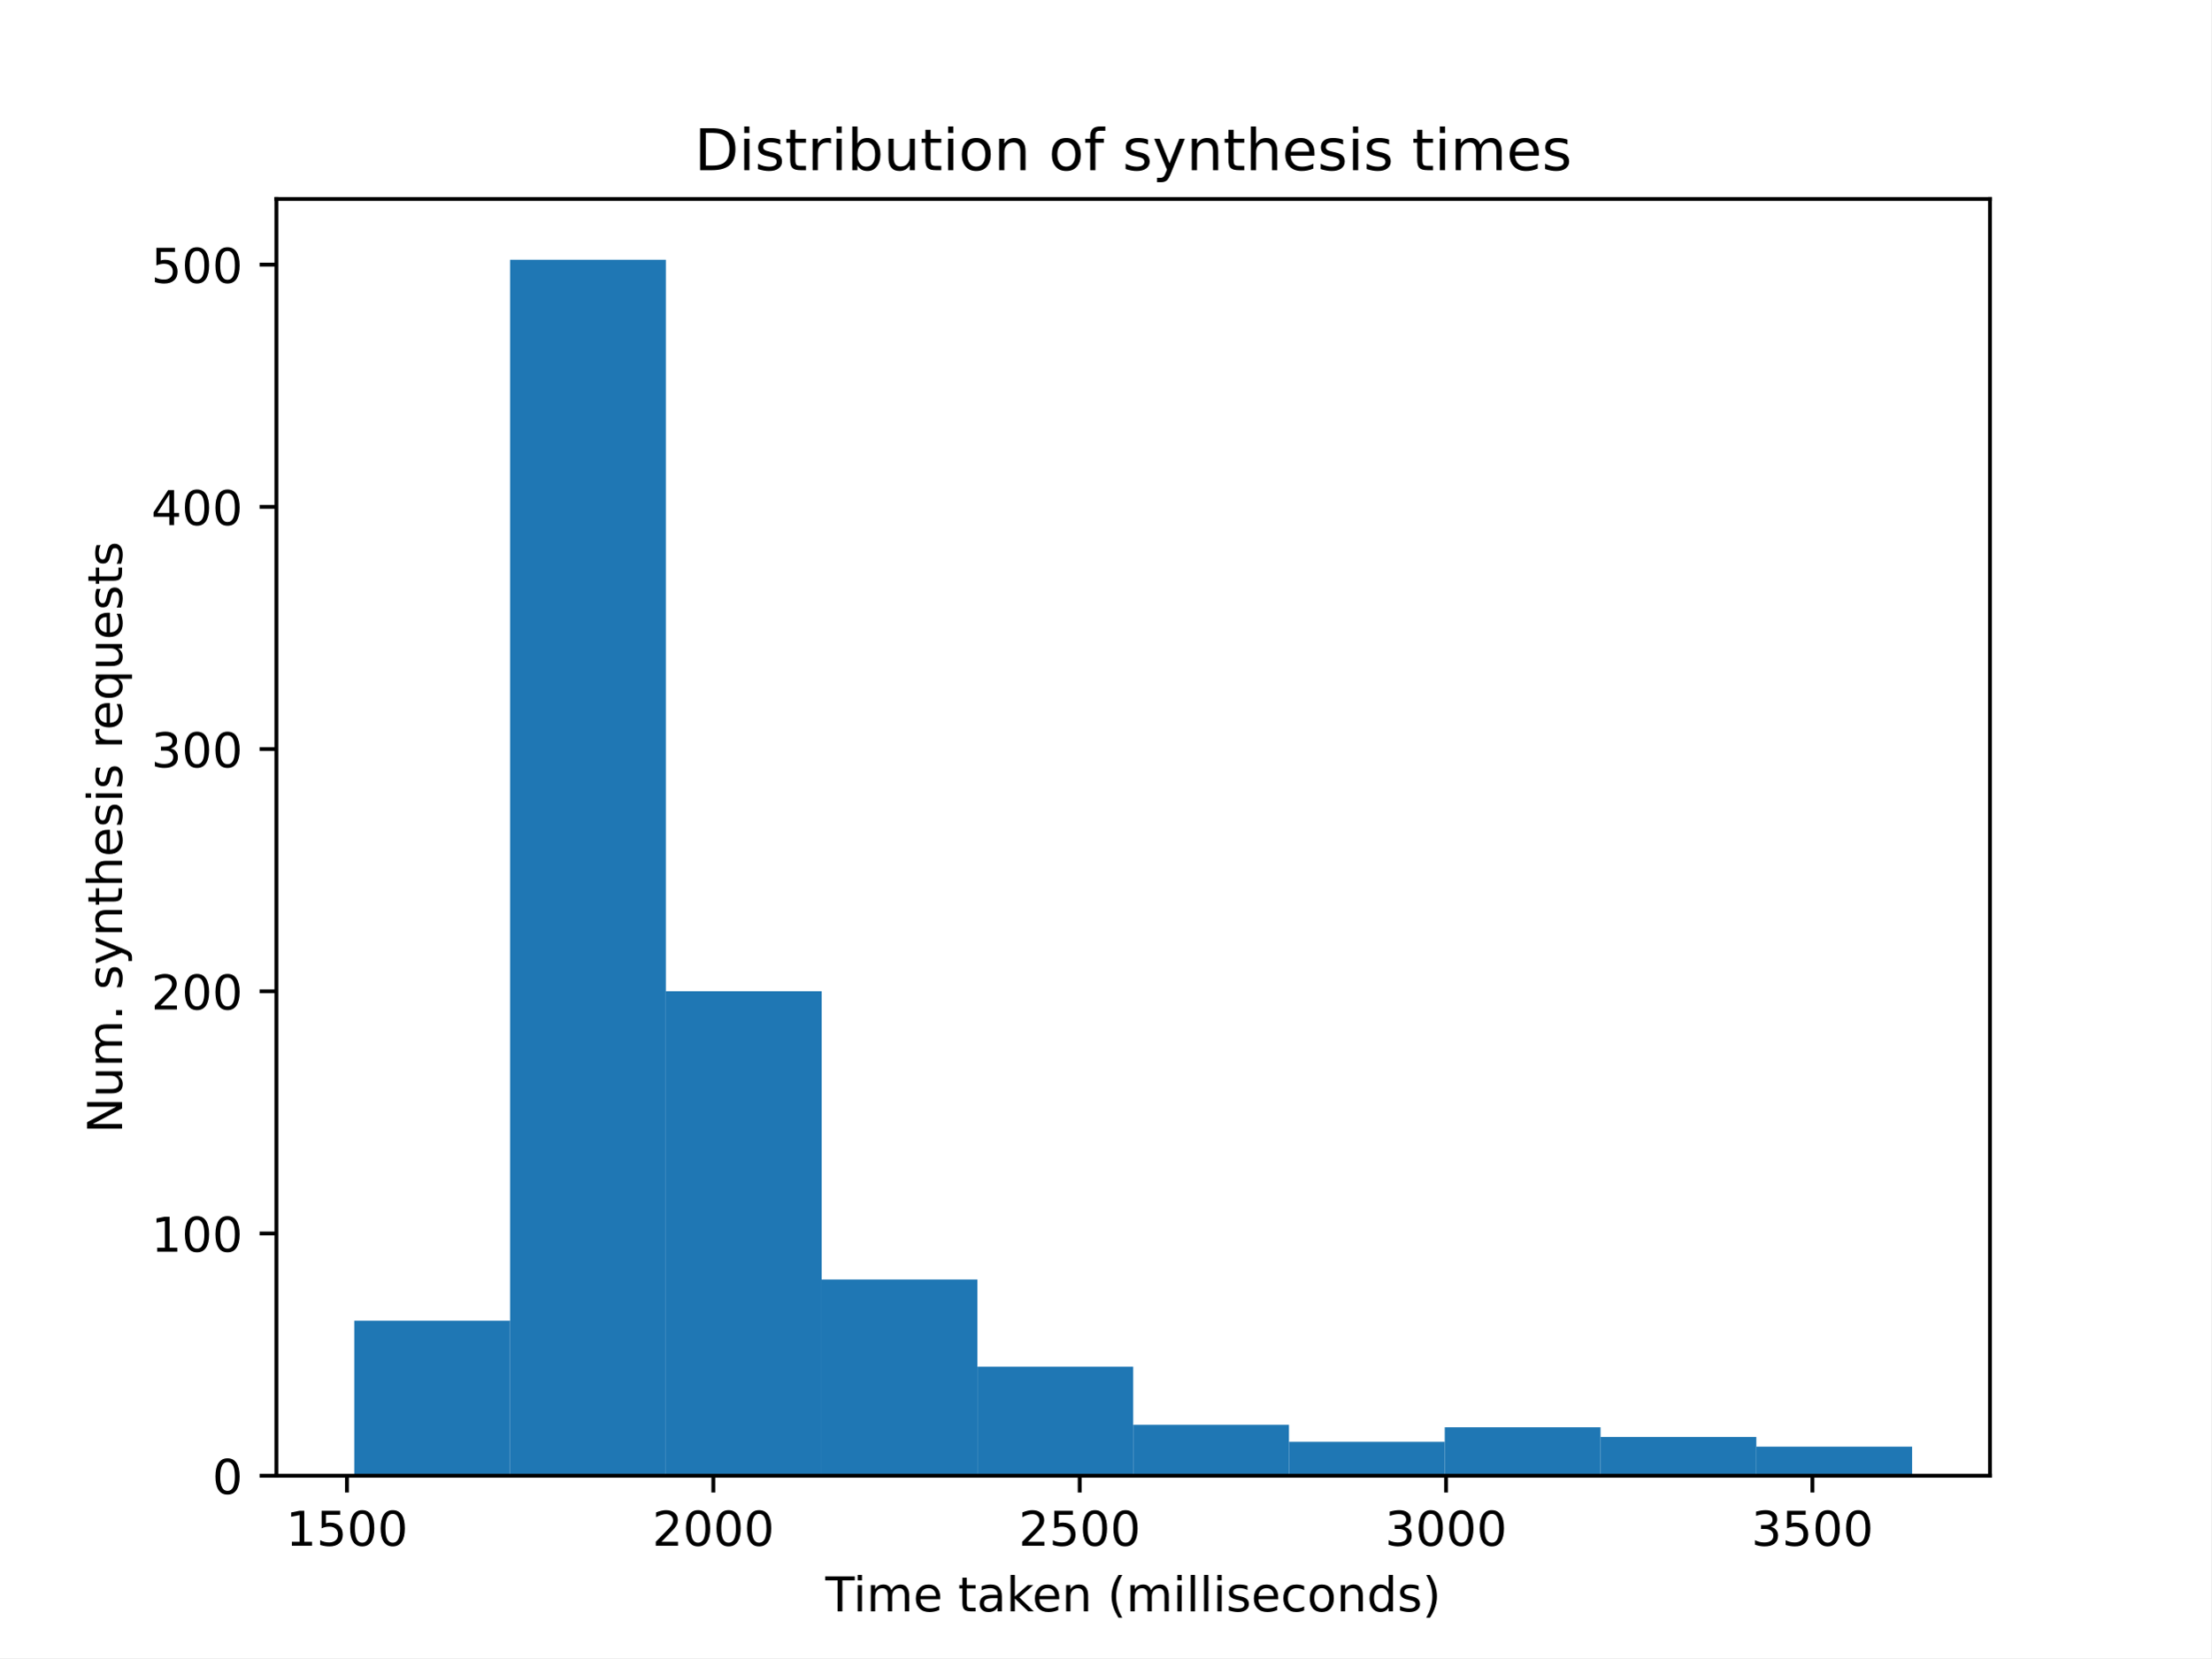
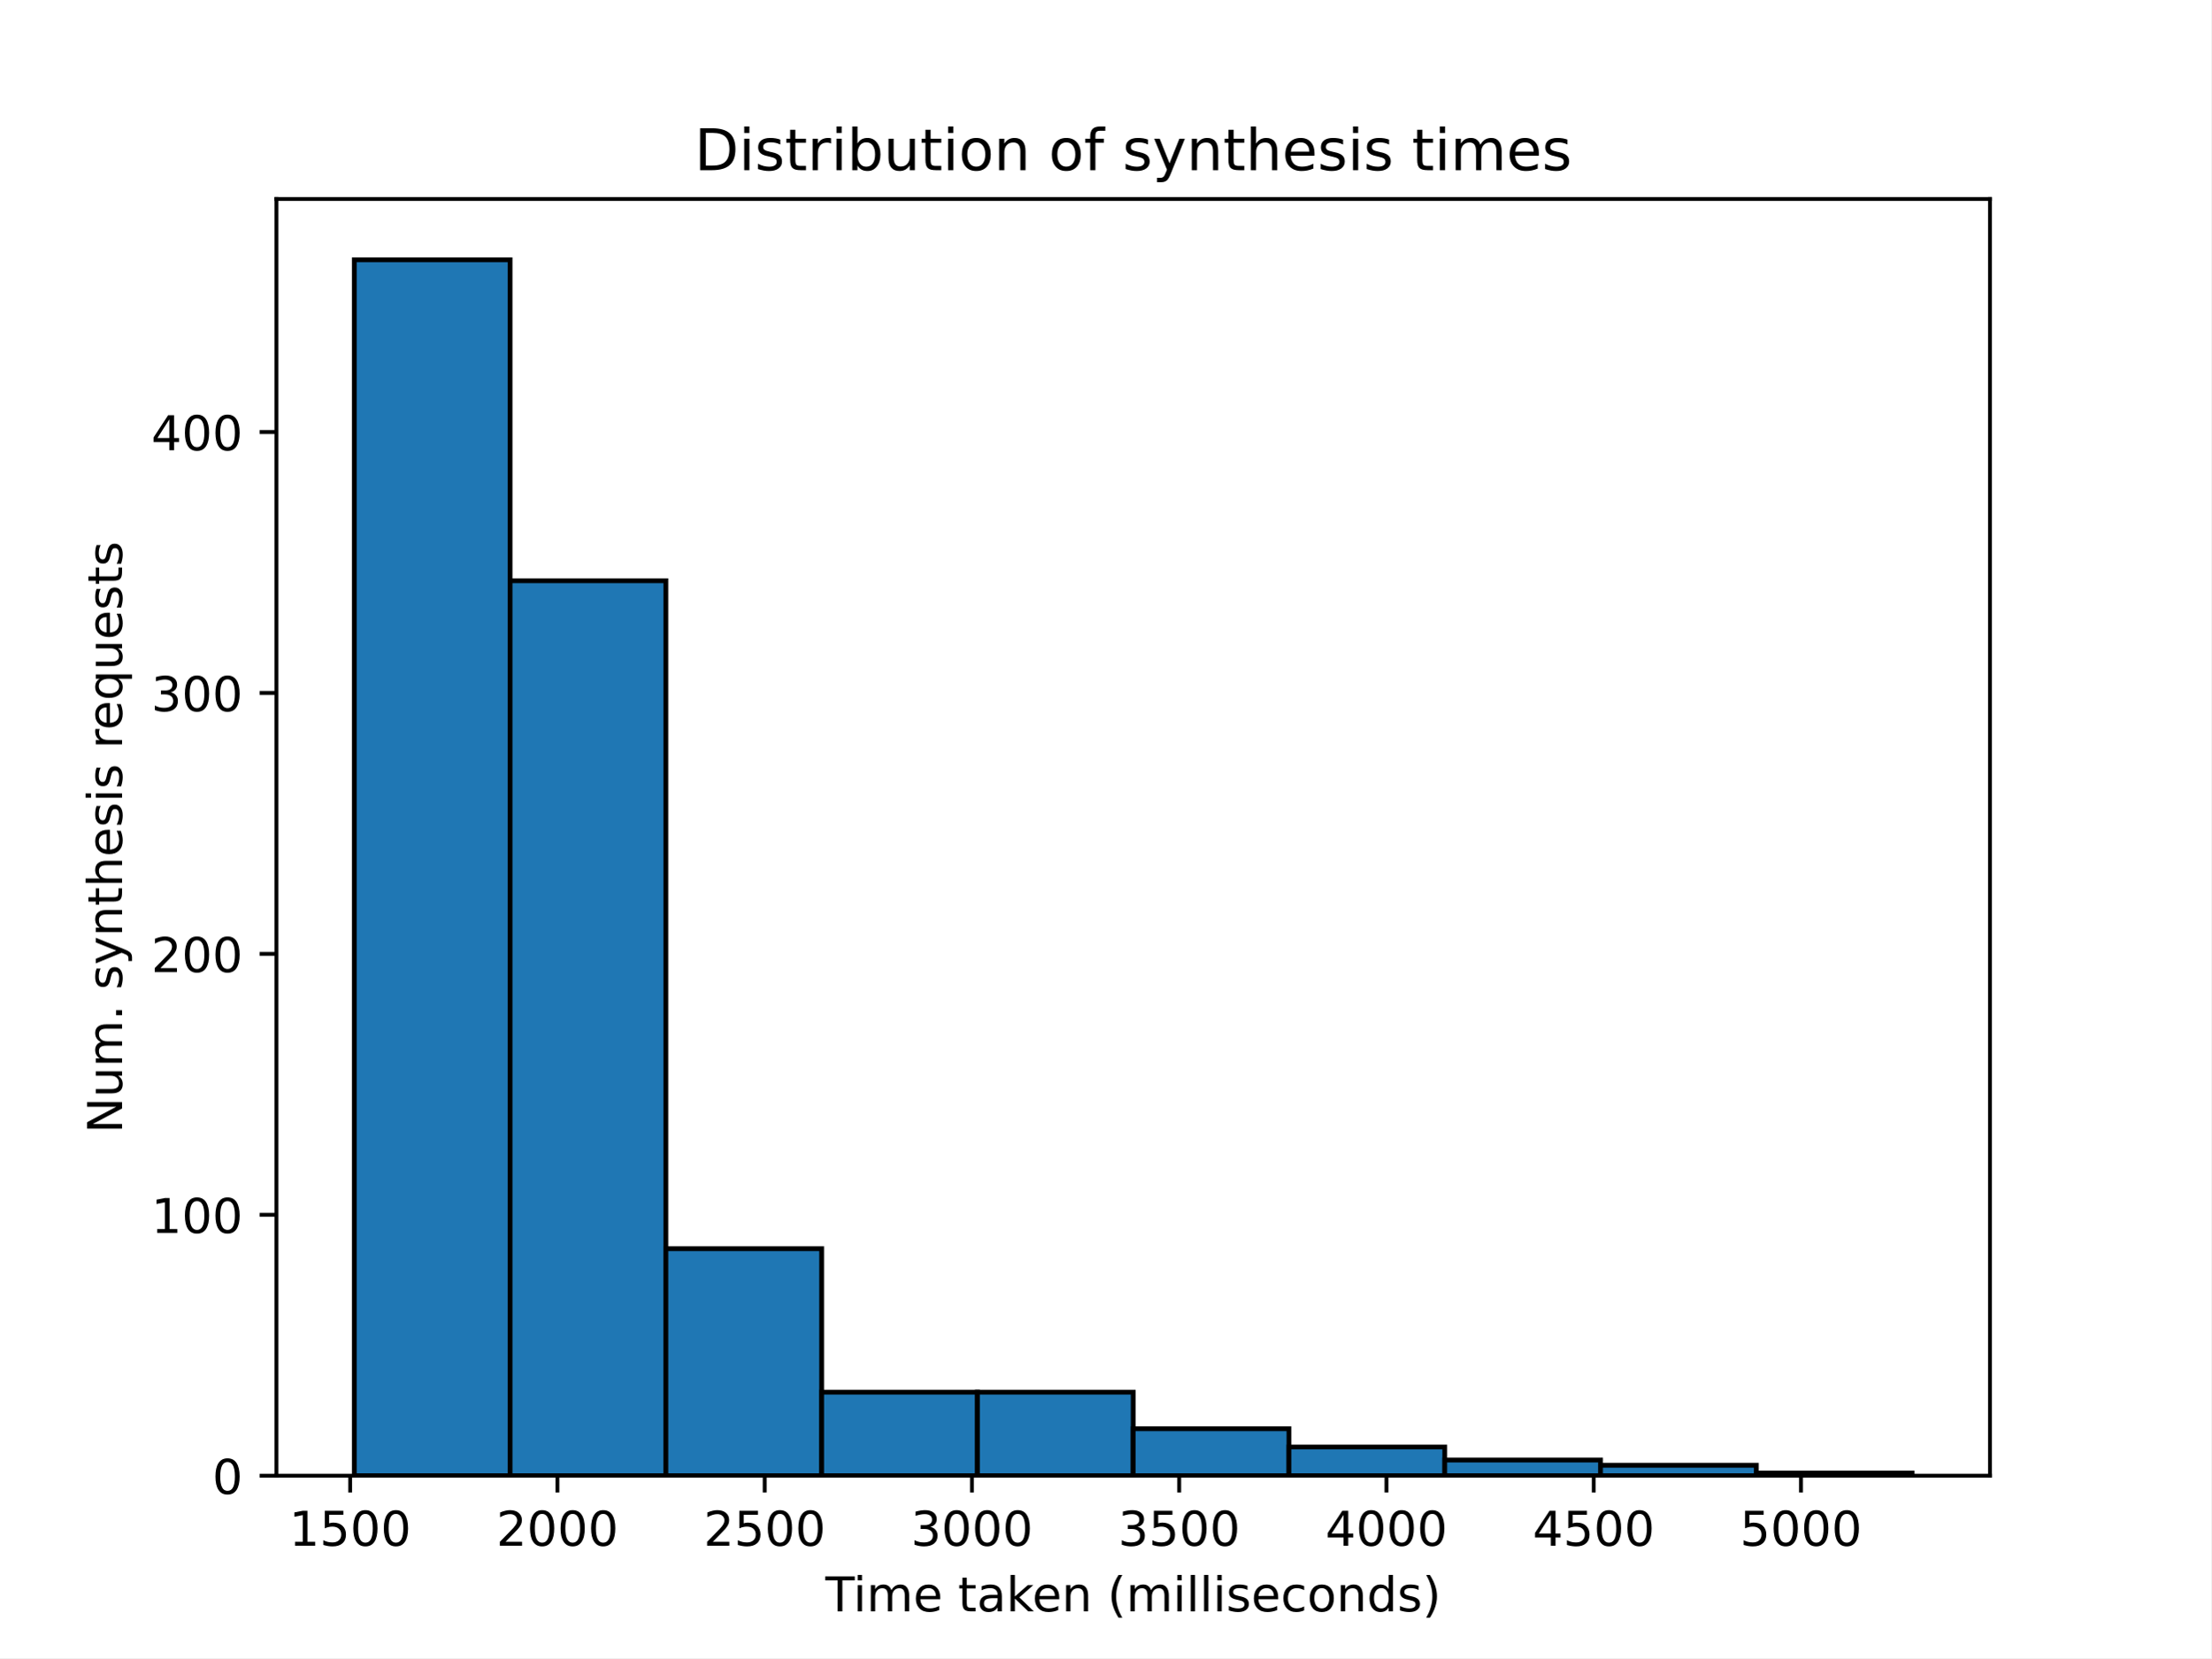
<svg xmlns="http://www.w3.org/2000/svg" xmlns:xlink="http://www.w3.org/1999/xlink" height="345.6pt" version="1.1" viewBox="0 0 460.8 345.6" width="460.8pt">
  <defs>
    <style type="text/css">*{stroke-linecap:butt;stroke-linejoin:round;}</style>
  </defs>
  <g id="figure_1">
    <g id="patch_1">
      <path d="M 0 345.6  L 460.8 345.6  L 460.8 0  L 0 0  z " style="fill:#ffffff;" />
    </g>
    <g id="axes_1">
      <g id="patch_2">
        <path d="M 57.6 307.584  L 414.72 307.584  L 414.72 41.472  L 57.6 41.472  z " style="fill:#ffffff;" />
      </g>
      <g id="patch_3">
-         <path clip-path="url(#pf35a4fac26)" d="M 73.833 307.584  L 106.298 307.584  L 106.298 275.273  L 73.833 275.273  z " style="fill:#1f77b4;" />
+         <path clip-path="url(#p72a9bc1dfd)" d="M 73.833 307.584  L 106.298 307.584  L 106.298 54.144  L 73.833 54.144  z " style="fill:#1f77b4;stroke:#000000;stroke-linejoin:miter;" />
      </g>
      <g id="patch_4">
-         <path clip-path="url(#pf35a4fac26)" d="M 106.298 307.584  L 138.764 307.584  L 138.764 54.144  L 106.298 54.144  z " style="fill:#1f77b4;" />
+         <path clip-path="url(#p72a9bc1dfd)" d="M 106.298 307.584  L 138.764 307.584  L 138.764 121.039  L 106.298 121.039  z " style="fill:#1f77b4;stroke:#000000;stroke-linejoin:miter;" />
      </g>
      <g id="patch_5">
-         <path clip-path="url(#pf35a4fac26)" d="M 138.764 307.584  L 171.229 307.584  L 171.229 206.612  L 138.764 206.612  z " style="fill:#1f77b4;" />
+         <path clip-path="url(#p72a9bc1dfd)" d="M 138.764 307.584  L 171.229 307.584  L 171.229 260.268  L 138.764 260.268  z " style="fill:#1f77b4;stroke:#000000;stroke-linejoin:miter;" />
      </g>
      <g id="patch_6">
-         <path clip-path="url(#pf35a4fac26)" d="M 171.229 307.584  L 203.695 307.584  L 203.695 266.69  L 171.229 266.69  z " style="fill:#1f77b4;" />
+         <path clip-path="url(#p72a9bc1dfd)" d="M 171.229 307.584  L 203.695 307.584  L 203.695 290.18  L 171.229 290.18  z " style="fill:#1f77b4;stroke:#000000;stroke-linejoin:miter;" />
      </g>
      <g id="patch_7">
-         <path clip-path="url(#pf35a4fac26)" d="M 203.695 307.584  L 236.16 307.584  L 236.16 284.865  L 203.695 284.865  z " style="fill:#1f77b4;" />
+         <path clip-path="url(#p72a9bc1dfd)" d="M 203.695 307.584  L 236.16 307.584  L 236.16 290.18  L 203.695 290.18  z " style="fill:#1f77b4;stroke:#000000;stroke-linejoin:miter;" />
      </g>
      <g id="patch_8">
-         <path clip-path="url(#pf35a4fac26)" d="M 236.16 307.584  L 268.625 307.584  L 268.625 296.982  L 236.16 296.982  z " style="fill:#1f77b4;" />
+         <path clip-path="url(#p72a9bc1dfd)" d="M 236.16 307.584  L 268.625 307.584  L 268.625 297.794  L 236.16 297.794  z " style="fill:#1f77b4;stroke:#000000;stroke-linejoin:miter;" />
      </g>
      <g id="patch_9">
-         <path clip-path="url(#pf35a4fac26)" d="M 268.625 307.584  L 301.091 307.584  L 301.091 300.516  L 268.625 300.516  z " style="fill:#1f77b4;" />
+         <path clip-path="url(#p72a9bc1dfd)" d="M 268.625 307.584  L 301.091 307.584  L 301.091 301.602  L 268.625 301.602  z " style="fill:#1f77b4;stroke:#000000;stroke-linejoin:miter;" />
      </g>
      <g id="patch_10">
-         <path clip-path="url(#pf35a4fac26)" d="M 301.091 307.584  L 333.556 307.584  L 333.556 297.487  L 301.091 297.487  z " style="fill:#1f77b4;" />
+         <path clip-path="url(#p72a9bc1dfd)" d="M 301.091 307.584  L 333.556 307.584  L 333.556 304.321  L 301.091 304.321  z " style="fill:#1f77b4;stroke:#000000;stroke-linejoin:miter;" />
      </g>
      <g id="patch_11">
-         <path clip-path="url(#pf35a4fac26)" d="M 333.556 307.584  L 366.022 307.584  L 366.022 299.506  L 333.556 299.506  z " style="fill:#1f77b4;" />
+         <path clip-path="url(#p72a9bc1dfd)" d="M 333.556 307.584  L 366.022 307.584  L 366.022 305.409  L 333.556 305.409  z " style="fill:#1f77b4;stroke:#000000;stroke-linejoin:miter;" />
      </g>
      <g id="patch_12">
-         <path clip-path="url(#pf35a4fac26)" d="M 366.022 307.584  L 398.487 307.584  L 398.487 301.526  L 366.022 301.526  z " style="fill:#1f77b4;" />
+         <path clip-path="url(#p72a9bc1dfd)" d="M 366.022 307.584  L 398.487 307.584  L 398.487 307.04  L 366.022 307.04  z " style="fill:#1f77b4;stroke:#000000;stroke-linejoin:miter;" />
      </g>
      <g id="matplotlib.axis_1">
        <g id="xtick_1">
          <g id="line2d_1">
            <defs>
-               <path d="M 0 0  L 0 3.5  " id="m8216ef5bf6" style="stroke:#000000;stroke-width:0.8;" />
+               <path d="M 0 0  L 0 3.5  " id="mbf0e552fb6" style="stroke:#000000;stroke-width:0.8;" />
            </defs>
            <g>
-               <use style="stroke:#000000;stroke-width:0.8;" x="72.306" xlink:href="#m8216ef5bf6" y="307.584" />
+               <use style="stroke:#000000;stroke-width:0.8;" x="72.969" xlink:href="#mbf0e552fb6" y="307.584" />
            </g>
          </g>
          <g id="text_1">
-             <g transform="translate(59.58066 322.1824)scale(0.1 -0.1)">
+             <g transform="translate(60.24383 322.1824)scale(0.1 -0.1)">
              <defs>
                <path d="M 12.406 8.297  L 28.516 8.297  L 28.516 63.922  L 10.984 60.406  L 10.984 69.391  L 28.422 72.906  L 38.281 72.906  L 38.281 8.297  L 54.391 8.297  L 54.391 0  L 12.406 0  z " id="DejaVuSans-49" />
                <path d="M 10.797 72.906  L 49.516 72.906  L 49.516 64.594  L 19.828 64.594  L 19.828 46.734  Q 21.969 47.469 24.109 47.828  Q 26.266 48.188 28.422 48.188  Q 40.625 48.188 47.75 41.5  Q 54.891 34.812 54.891 23.391  Q 54.891 11.625 47.562 5.094  Q 40.234 -1.422 26.906 -1.422  Q 22.312 -1.422 17.547 -0.641  Q 12.797 0.141 7.719 1.703  L 7.719 11.625  Q 12.109 9.234 16.797 8.062  Q 21.484 6.891 26.703 6.891  Q 35.156 6.891 40.078 11.328  Q 45.016 15.766 45.016 23.391  Q 45.016 31 40.078 35.438  Q 35.156 39.891 26.703 39.891  Q 22.75 39.891 18.812 39.016  Q 14.891 38.141 10.797 36.281  z " id="DejaVuSans-53" />
                <path d="M 31.781 66.406  Q 24.172 66.406 20.328 58.906  Q 16.5 51.422 16.5 36.375  Q 16.5 21.391 20.328 13.891  Q 24.172 6.391 31.781 6.391  Q 39.453 6.391 43.281 13.891  Q 47.125 21.391 47.125 36.375  Q 47.125 51.422 43.281 58.906  Q 39.453 66.406 31.781 66.406  z M 31.781 74.219  Q 44.047 74.219 50.516 64.516  Q 56.984 54.828 56.984 36.375  Q 56.984 17.969 50.516 8.266  Q 44.047 -1.422 31.781 -1.422  Q 19.531 -1.422 13.062 8.266  Q 6.594 17.969 6.594 36.375  Q 6.594 54.828 13.062 64.516  Q 19.531 74.219 31.781 74.219  z " id="DejaVuSans-48" />
              </defs>
              <use xlink:href="#DejaVuSans-49" />
              <use x="63.623" xlink:href="#DejaVuSans-53" />
              <use x="127.246" xlink:href="#DejaVuSans-48" />
              <use x="190.869" xlink:href="#DejaVuSans-48" />
            </g>
          </g>
        </g>
        <g id="xtick_2">
          <g id="line2d_2">
            <g>
-               <use style="stroke:#000000;stroke-width:0.8;" x="148.659" xlink:href="#m8216ef5bf6" y="307.584" />
+               <use style="stroke:#000000;stroke-width:0.8;" x="116.164" xlink:href="#mbf0e552fb6" y="307.584" />
            </g>
          </g>
          <g id="text_2">
-             <g transform="translate(135.934 322.1824)scale(0.1 -0.1)">
+             <g transform="translate(103.4389 322.1824)scale(0.1 -0.1)">
              <defs>
                <path d="M 19.188 8.297  L 53.609 8.297  L 53.609 0  L 7.328 0  L 7.328 8.297  Q 12.938 14.109 22.625 23.891  Q 32.328 33.688 34.812 36.531  Q 39.547 41.844 41.422 45.531  Q 43.312 49.219 43.312 52.781  Q 43.312 58.594 39.234 62.25  Q 35.156 65.922 28.609 65.922  Q 23.969 65.922 18.812 64.312  Q 13.672 62.703 7.812 59.422  L 7.812 69.391  Q 13.766 71.781 18.938 73  Q 24.125 74.219 28.422 74.219  Q 39.75 74.219 46.484 68.547  Q 53.219 62.891 53.219 53.422  Q 53.219 48.922 51.531 44.891  Q 49.859 40.875 45.406 35.406  Q 44.188 33.984 37.641 27.219  Q 31.109 20.453 19.188 8.297  z " id="DejaVuSans-50" />
              </defs>
              <use xlink:href="#DejaVuSans-50" />
              <use x="63.623" xlink:href="#DejaVuSans-48" />
              <use x="127.246" xlink:href="#DejaVuSans-48" />
              <use x="190.869" xlink:href="#DejaVuSans-48" />
            </g>
          </g>
        </g>
        <g id="xtick_3">
          <g id="line2d_3">
            <g>
-               <use style="stroke:#000000;stroke-width:0.8;" x="225.012" xlink:href="#m8216ef5bf6" y="307.584" />
+               <use style="stroke:#000000;stroke-width:0.8;" x="159.359" xlink:href="#mbf0e552fb6" y="307.584" />
            </g>
          </g>
          <g id="text_3">
-             <g transform="translate(212.2874 322.1824)scale(0.1 -0.1)">
+             <g transform="translate(146.6341 322.1824)scale(0.1 -0.1)">
              <use xlink:href="#DejaVuSans-50" />
              <use x="63.623" xlink:href="#DejaVuSans-53" />
              <use x="127.246" xlink:href="#DejaVuSans-48" />
              <use x="190.869" xlink:href="#DejaVuSans-48" />
            </g>
          </g>
        </g>
        <g id="xtick_4">
          <g id="line2d_4">
            <g>
-               <use style="stroke:#000000;stroke-width:0.8;" x="301.366" xlink:href="#m8216ef5bf6" y="307.584" />
+               <use style="stroke:#000000;stroke-width:0.8;" x="202.554" xlink:href="#mbf0e552fb6" y="307.584" />
            </g>
          </g>
          <g id="text_4">
-             <g transform="translate(288.6408 322.1824)scale(0.1 -0.1)">
+             <g transform="translate(189.8292 322.1824)scale(0.1 -0.1)">
              <defs>
                <path d="M 40.578 39.312  Q 47.656 37.797 51.625 33  Q 55.609 28.219 55.609 21.188  Q 55.609 10.406 48.188 4.484  Q 40.766 -1.422 27.094 -1.422  Q 22.516 -1.422 17.656 -0.516  Q 12.797 0.391 7.625 2.203  L 7.625 11.719  Q 11.719 9.328 16.594 8.109  Q 21.484 6.891 26.812 6.891  Q 36.078 6.891 40.938 10.547  Q 45.797 14.203 45.797 21.188  Q 45.797 27.641 41.281 31.266  Q 36.766 34.906 28.719 34.906  L 20.219 34.906  L 20.219 43.016  L 29.109 43.016  Q 36.375 43.016 40.234 45.922  Q 44.094 48.828 44.094 54.297  Q 44.094 59.906 40.109 62.906  Q 36.141 65.922 28.719 65.922  Q 24.656 65.922 20.016 65.031  Q 15.375 64.156 9.812 62.312  L 9.812 71.094  Q 15.438 72.656 20.344 73.438  Q 25.25 74.219 29.594 74.219  Q 40.828 74.219 47.359 69.109  Q 53.906 64.016 53.906 55.328  Q 53.906 49.266 50.438 45.094  Q 46.969 40.922 40.578 39.312  z " id="DejaVuSans-51" />
              </defs>
              <use xlink:href="#DejaVuSans-51" />
              <use x="63.623" xlink:href="#DejaVuSans-48" />
              <use x="127.246" xlink:href="#DejaVuSans-48" />
              <use x="190.869" xlink:href="#DejaVuSans-48" />
            </g>
          </g>
        </g>
        <g id="xtick_5">
          <g id="line2d_5">
            <g>
-               <use style="stroke:#000000;stroke-width:0.8;" x="377.719" xlink:href="#m8216ef5bf6" y="307.584" />
+               <use style="stroke:#000000;stroke-width:0.8;" x="245.749" xlink:href="#mbf0e552fb6" y="307.584" />
            </g>
          </g>
          <g id="text_5">
-             <g transform="translate(364.9942 322.1824)scale(0.1 -0.1)">
+             <g transform="translate(233.0243 322.1824)scale(0.1 -0.1)">
              <use xlink:href="#DejaVuSans-51" />
              <use x="63.623" xlink:href="#DejaVuSans-53" />
              <use x="127.246" xlink:href="#DejaVuSans-48" />
              <use x="190.869" xlink:href="#DejaVuSans-48" />
            </g>
          </g>
        </g>
-         <g id="text_6">
+         <g id="xtick_6">
+           <g id="line2d_6">
+             <g>
+               <use style="stroke:#000000;stroke-width:0.8;" x="288.944" xlink:href="#mbf0e552fb6" y="307.584" />
+             </g>
+           </g>
+           <g id="text_6">
+             <g transform="translate(276.2194 322.1824)scale(0.1 -0.1)">
+               <defs>
+                 <path d="M 37.797 64.312  L 12.891 25.391  L 37.797 25.391  z M 35.203 72.906  L 47.609 72.906  L 47.609 25.391  L 58.016 25.391  L 58.016 17.188  L 47.609 17.188  L 47.609 0  L 37.797 0  L 37.797 17.188  L 4.891 17.188  L 4.891 26.703  z " id="DejaVuSans-52" />
+               </defs>
+               <use xlink:href="#DejaVuSans-52" />
+               <use x="63.623" xlink:href="#DejaVuSans-48" />
+               <use x="127.246" xlink:href="#DejaVuSans-48" />
+               <use x="190.869" xlink:href="#DejaVuSans-48" />
+             </g>
+           </g>
+         </g>
+         <g id="xtick_7">
+           <g id="line2d_7">
+             <g>
+               <use style="stroke:#000000;stroke-width:0.8;" x="332.14" xlink:href="#mbf0e552fb6" y="307.584" />
+             </g>
+           </g>
+           <g id="text_7">
+             <g transform="translate(319.4146 322.1824)scale(0.1 -0.1)">
+               <use xlink:href="#DejaVuSans-52" />
+               <use x="63.623" xlink:href="#DejaVuSans-53" />
+               <use x="127.246" xlink:href="#DejaVuSans-48" />
+               <use x="190.869" xlink:href="#DejaVuSans-48" />
+             </g>
+           </g>
+         </g>
+         <g id="xtick_8">
+           <g id="line2d_8">
+             <g>
+               <use style="stroke:#000000;stroke-width:0.8;" x="375.335" xlink:href="#mbf0e552fb6" y="307.584" />
+             </g>
+           </g>
+           <g id="text_8">
+             <g transform="translate(362.6097 322.1824)scale(0.1 -0.1)">
+               <use xlink:href="#DejaVuSans-53" />
+               <use x="63.623" xlink:href="#DejaVuSans-48" />
+               <use x="127.246" xlink:href="#DejaVuSans-48" />
+               <use x="190.869" xlink:href="#DejaVuSans-48" />
+             </g>
+           </g>
+         </g>
+         <g id="text_9">
          <g transform="translate(171.9991 335.8606)scale(0.1 -0.1)">
            <defs>
              <path d="M -0.297 72.906  L 61.375 72.906  L 61.375 64.594  L 35.5 64.594  L 35.5 0  L 25.594 0  L 25.594 64.594  L -0.297 64.594  z " id="DejaVuSans-84" />
              <path d="M 9.422 54.688  L 18.406 54.688  L 18.406 0  L 9.422 0  z M 9.422 75.984  L 18.406 75.984  L 18.406 64.594  L 9.422 64.594  z " id="DejaVuSans-105" />
              <path d="M 52 44.188  Q 55.375 50.25 60.062 53.125  Q 64.75 56 71.094 56  Q 79.641 56 84.281 50.016  Q 88.922 44.047 88.922 33.016  L 88.922 0  L 79.891 0  L 79.891 32.719  Q 79.891 40.578 77.094 44.375  Q 74.312 48.188 68.609 48.188  Q 61.625 48.188 57.562 43.547  Q 53.516 38.922 53.516 30.906  L 53.516 0  L 44.484 0  L 44.484 32.719  Q 44.484 40.625 41.703 44.406  Q 38.922 48.188 33.109 48.188  Q 26.219 48.188 22.156 43.531  Q 18.109 38.875 18.109 30.906  L 18.109 0  L 9.078 0  L 9.078 54.688  L 18.109 54.688  L 18.109 46.188  Q 21.188 51.219 25.484 53.609  Q 29.781 56 35.688 56  Q 41.656 56 45.828 52.969  Q 50 49.953 52 44.188  z " id="DejaVuSans-109" />
              <path d="M 56.203 29.594  L 56.203 25.203  L 14.891 25.203  Q 15.484 15.922 20.484 11.062  Q 25.484 6.203 34.422 6.203  Q 39.594 6.203 44.453 7.469  Q 49.312 8.734 54.109 11.281  L 54.109 2.781  Q 49.266 0.734 44.188 -0.344  Q 39.109 -1.422 33.891 -1.422  Q 20.797 -1.422 13.156 6.188  Q 5.516 13.812 5.516 26.812  Q 5.516 40.234 12.766 48.109  Q 20.016 56 32.328 56  Q 43.359 56 49.781 48.891  Q 56.203 41.797 56.203 29.594  z M 47.219 32.234  Q 47.125 39.594 43.094 43.984  Q 39.062 48.391 32.422 48.391  Q 24.906 48.391 20.391 44.141  Q 15.875 39.891 15.188 32.172  z " id="DejaVuSans-101" />
              <path id="DejaVuSans-32" />
              <path d="M 18.312 70.219  L 18.312 54.688  L 36.812 54.688  L 36.812 47.703  L 18.312 47.703  L 18.312 18.016  Q 18.312 11.328 20.141 9.422  Q 21.969 7.516 27.594 7.516  L 36.812 7.516  L 36.812 0  L 27.594 0  Q 17.188 0 13.234 3.875  Q 9.281 7.766 9.281 18.016  L 9.281 47.703  L 2.688 47.703  L 2.688 54.688  L 9.281 54.688  L 9.281 70.219  z " id="DejaVuSans-116" />
              <path d="M 34.281 27.484  Q 23.391 27.484 19.188 25  Q 14.984 22.516 14.984 16.5  Q 14.984 11.719 18.141 8.906  Q 21.297 6.109 26.703 6.109  Q 34.188 6.109 38.703 11.406  Q 43.219 16.703 43.219 25.484  L 43.219 27.484  z M 52.203 31.203  L 52.203 0  L 43.219 0  L 43.219 8.297  Q 40.141 3.328 35.547 0.953  Q 30.953 -1.422 24.312 -1.422  Q 15.922 -1.422 10.953 3.297  Q 6 8.016 6 15.922  Q 6 25.141 12.172 29.828  Q 18.359 34.516 30.609 34.516  L 43.219 34.516  L 43.219 35.406  Q 43.219 41.609 39.141 45  Q 35.062 48.391 27.688 48.391  Q 23 48.391 18.547 47.266  Q 14.109 46.141 10.016 43.891  L 10.016 52.203  Q 14.938 54.109 19.578 55.047  Q 24.219 56 28.609 56  Q 40.484 56 46.344 49.844  Q 52.203 43.703 52.203 31.203  z " id="DejaVuSans-97" />
              <path d="M 9.078 75.984  L 18.109 75.984  L 18.109 31.109  L 44.922 54.688  L 56.391 54.688  L 27.391 29.109  L 57.625 0  L 45.906 0  L 18.109 26.703  L 18.109 0  L 9.078 0  z " id="DejaVuSans-107" />
              <path d="M 54.891 33.016  L 54.891 0  L 45.906 0  L 45.906 32.719  Q 45.906 40.484 42.875 44.328  Q 39.844 48.188 33.797 48.188  Q 26.516 48.188 22.312 43.547  Q 18.109 38.922 18.109 30.906  L 18.109 0  L 9.078 0  L 9.078 54.688  L 18.109 54.688  L 18.109 46.188  Q 21.344 51.125 25.703 53.562  Q 30.078 56 35.797 56  Q 45.219 56 50.047 50.172  Q 54.891 44.344 54.891 33.016  z " id="DejaVuSans-110" />
              <path d="M 31 75.875  Q 24.469 64.656 21.281 53.656  Q 18.109 42.672 18.109 31.391  Q 18.109 20.125 21.312 9.062  Q 24.516 -2 31 -13.188  L 23.188 -13.188  Q 15.875 -1.703 12.234 9.375  Q 8.594 20.453 8.594 31.391  Q 8.594 42.281 12.203 53.312  Q 15.828 64.359 23.188 75.875  z " id="DejaVuSans-40" />
              <path d="M 9.422 75.984  L 18.406 75.984  L 18.406 0  L 9.422 0  z " id="DejaVuSans-108" />
              <path d="M 44.281 53.078  L 44.281 44.578  Q 40.484 46.531 36.375 47.5  Q 32.281 48.484 27.875 48.484  Q 21.188 48.484 17.844 46.438  Q 14.5 44.391 14.5 40.281  Q 14.5 37.156 16.891 35.375  Q 19.281 33.594 26.516 31.984  L 29.594 31.297  Q 39.156 29.25 43.188 25.516  Q 47.219 21.781 47.219 15.094  Q 47.219 7.469 41.188 3.016  Q 35.156 -1.422 24.609 -1.422  Q 20.219 -1.422 15.453 -0.562  Q 10.688 0.297 5.422 2  L 5.422 11.281  Q 10.406 8.688 15.234 7.391  Q 20.062 6.109 24.812 6.109  Q 31.156 6.109 34.562 8.281  Q 37.984 10.453 37.984 14.406  Q 37.984 18.062 35.516 20.016  Q 33.062 21.969 24.703 23.781  L 21.578 24.516  Q 13.234 26.266 9.516 29.906  Q 5.812 33.547 5.812 39.891  Q 5.812 47.609 11.281 51.797  Q 16.75 56 26.812 56  Q 31.781 56 36.172 55.266  Q 40.578 54.547 44.281 53.078  z " id="DejaVuSans-115" />
              <path d="M 48.781 52.594  L 48.781 44.188  Q 44.969 46.297 41.141 47.344  Q 37.312 48.391 33.406 48.391  Q 24.656 48.391 19.812 42.844  Q 14.984 37.312 14.984 27.297  Q 14.984 17.281 19.812 11.734  Q 24.656 6.203 33.406 6.203  Q 37.312 6.203 41.141 7.25  Q 44.969 8.297 48.781 10.406  L 48.781 2.094  Q 45.016 0.344 40.984 -0.531  Q 36.969 -1.422 32.422 -1.422  Q 20.062 -1.422 12.781 6.344  Q 5.516 14.109 5.516 27.297  Q 5.516 40.672 12.859 48.328  Q 20.219 56 33.016 56  Q 37.156 56 41.109 55.141  Q 45.062 54.297 48.781 52.594  z " id="DejaVuSans-99" />
              <path d="M 30.609 48.391  Q 23.391 48.391 19.188 42.75  Q 14.984 37.109 14.984 27.297  Q 14.984 17.484 19.156 11.844  Q 23.344 6.203 30.609 6.203  Q 37.797 6.203 41.984 11.859  Q 46.188 17.531 46.188 27.297  Q 46.188 37.016 41.984 42.703  Q 37.797 48.391 30.609 48.391  z M 30.609 56  Q 42.328 56 49.016 48.375  Q 55.719 40.766 55.719 27.297  Q 55.719 13.875 49.016 6.219  Q 42.328 -1.422 30.609 -1.422  Q 18.844 -1.422 12.172 6.219  Q 5.516 13.875 5.516 27.297  Q 5.516 40.766 12.172 48.375  Q 18.844 56 30.609 56  z " id="DejaVuSans-111" />
              <path d="M 45.406 46.391  L 45.406 75.984  L 54.391 75.984  L 54.391 0  L 45.406 0  L 45.406 8.203  Q 42.578 3.328 38.25 0.953  Q 33.938 -1.422 27.875 -1.422  Q 17.969 -1.422 11.734 6.484  Q 5.516 14.406 5.516 27.297  Q 5.516 40.188 11.734 48.094  Q 17.969 56 27.875 56  Q 33.938 56 38.25 53.625  Q 42.578 51.266 45.406 46.391  z M 14.797 27.297  Q 14.797 17.391 18.875 11.75  Q 22.953 6.109 30.078 6.109  Q 37.203 6.109 41.297 11.75  Q 45.406 17.391 45.406 27.297  Q 45.406 37.203 41.297 42.844  Q 37.203 48.484 30.078 48.484  Q 22.953 48.484 18.875 42.844  Q 14.797 37.203 14.797 27.297  z " id="DejaVuSans-100" />
              <path d="M 8.016 75.875  L 15.828 75.875  Q 23.141 64.359 26.781 53.312  Q 30.422 42.281 30.422 31.391  Q 30.422 20.453 26.781 9.375  Q 23.141 -1.703 15.828 -13.188  L 8.016 -13.188  Q 14.5 -2 17.703 9.062  Q 20.906 20.125 20.906 31.391  Q 20.906 42.672 17.703 53.656  Q 14.5 64.656 8.016 75.875  z " id="DejaVuSans-41" />
            </defs>
            <use xlink:href="#DejaVuSans-84" />
            <use x="57.959" xlink:href="#DejaVuSans-105" />
            <use x="85.742" xlink:href="#DejaVuSans-109" />
            <use x="183.154" xlink:href="#DejaVuSans-101" />
            <use x="244.678" xlink:href="#DejaVuSans-32" />
            <use x="276.465" xlink:href="#DejaVuSans-116" />
            <use x="315.674" xlink:href="#DejaVuSans-97" />
            <use x="376.953" xlink:href="#DejaVuSans-107" />
            <use x="431.238" xlink:href="#DejaVuSans-101" />
            <use x="492.762" xlink:href="#DejaVuSans-110" />
            <use x="556.141" xlink:href="#DejaVuSans-32" />
            <use x="587.928" xlink:href="#DejaVuSans-40" />
            <use x="626.941" xlink:href="#DejaVuSans-109" />
            <use x="724.354" xlink:href="#DejaVuSans-105" />
            <use x="752.137" xlink:href="#DejaVuSans-108" />
            <use x="779.92" xlink:href="#DejaVuSans-108" />
            <use x="807.703" xlink:href="#DejaVuSans-105" />
            <use x="835.486" xlink:href="#DejaVuSans-115" />
            <use x="887.586" xlink:href="#DejaVuSans-101" />
            <use x="949.109" xlink:href="#DejaVuSans-99" />
            <use x="1004.09" xlink:href="#DejaVuSans-111" />
            <use x="1065.271" xlink:href="#DejaVuSans-110" />
            <use x="1128.65" xlink:href="#DejaVuSans-100" />
            <use x="1192.127" xlink:href="#DejaVuSans-115" />
            <use x="1244.227" xlink:href="#DejaVuSans-41" />
          </g>
        </g>
      </g>
      <g id="matplotlib.axis_2">
        <g id="ytick_1">
-           <g id="line2d_6">
+           <g id="line2d_9">
            <defs>
-               <path d="M 0 0  L -3.5 0  " id="md181c7f1e4" style="stroke:#000000;stroke-width:0.8;" />
+               <path d="M 0 0  L -3.5 0  " id="ma45d60a21d" style="stroke:#000000;stroke-width:0.8;" />
            </defs>
            <g>
-               <use style="stroke:#000000;stroke-width:0.8;" x="57.6" xlink:href="#md181c7f1e4" y="307.584" />
-             </g>
-           </g>
-           <g id="text_7">
+               <use style="stroke:#000000;stroke-width:0.8;" x="57.6" xlink:href="#ma45d60a21d" y="307.584" />
+             </g>
+           </g>
+           <g id="text_10">
            <g transform="translate(44.2375 311.3832)scale(0.1 -0.1)">
              <use xlink:href="#DejaVuSans-48" />
            </g>
          </g>
        </g>
        <g id="ytick_2">
-           <g id="line2d_7">
-             <g>
-               <use style="stroke:#000000;stroke-width:0.8;" x="57.6" xlink:href="#md181c7f1e4" y="257.098" />
-             </g>
-           </g>
-           <g id="text_8">
-             <g transform="translate(31.5125 260.8972)scale(0.1 -0.1)">
+           <g id="line2d_10">
+             <g>
+               <use style="stroke:#000000;stroke-width:0.8;" x="57.6" xlink:href="#ma45d60a21d" y="253.198" />
+             </g>
+           </g>
+           <g id="text_11">
+             <g transform="translate(31.5125 256.997)scale(0.1 -0.1)">
              <use xlink:href="#DejaVuSans-49" />
              <use x="63.623" xlink:href="#DejaVuSans-48" />
              <use x="127.246" xlink:href="#DejaVuSans-48" />
            </g>
          </g>
        </g>
        <g id="ytick_3">
-           <g id="line2d_8">
-             <g>
-               <use style="stroke:#000000;stroke-width:0.8;" x="57.6" xlink:href="#md181c7f1e4" y="206.612" />
-             </g>
-           </g>
-           <g id="text_9">
-             <g transform="translate(31.5125 210.4111)scale(0.1 -0.1)">
+           <g id="line2d_11">
+             <g>
+               <use style="stroke:#000000;stroke-width:0.8;" x="57.6" xlink:href="#ma45d60a21d" y="198.811" />
+             </g>
+           </g>
+           <g id="text_12">
+             <g transform="translate(31.5125 202.6107)scale(0.1 -0.1)">
              <use xlink:href="#DejaVuSans-50" />
              <use x="63.623" xlink:href="#DejaVuSans-48" />
              <use x="127.246" xlink:href="#DejaVuSans-48" />
            </g>
          </g>
        </g>
        <g id="ytick_4">
-           <g id="line2d_9">
-             <g>
-               <use style="stroke:#000000;stroke-width:0.8;" x="57.6" xlink:href="#md181c7f1e4" y="156.126" />
-             </g>
-           </g>
-           <g id="text_10">
-             <g transform="translate(31.5125 159.9251)scale(0.1 -0.1)">
+           <g id="line2d_12">
+             <g>
+               <use style="stroke:#000000;stroke-width:0.8;" x="57.6" xlink:href="#ma45d60a21d" y="144.425" />
+             </g>
+           </g>
+           <g id="text_13">
+             <g transform="translate(31.5125 148.2244)scale(0.1 -0.1)">
              <use xlink:href="#DejaVuSans-51" />
              <use x="63.623" xlink:href="#DejaVuSans-48" />
              <use x="127.246" xlink:href="#DejaVuSans-48" />
            </g>
          </g>
        </g>
        <g id="ytick_5">
-           <g id="line2d_10">
-             <g>
-               <use style="stroke:#000000;stroke-width:0.8;" x="57.6" xlink:href="#md181c7f1e4" y="105.64" />
-             </g>
-           </g>
-           <g id="text_11">
-             <g transform="translate(31.5125 109.439)scale(0.1 -0.1)">
-               <defs>
-                 <path d="M 37.797 64.312  L 12.891 25.391  L 37.797 25.391  z M 35.203 72.906  L 47.609 72.906  L 47.609 25.391  L 58.016 25.391  L 58.016 17.188  L 47.609 17.188  L 47.609 0  L 37.797 0  L 37.797 17.188  L 4.891 17.188  L 4.891 26.703  z " id="DejaVuSans-52" />
-               </defs>
+           <g id="line2d_13">
+             <g>
+               <use style="stroke:#000000;stroke-width:0.8;" x="57.6" xlink:href="#ma45d60a21d" y="90.039" />
+             </g>
+           </g>
+           <g id="text_14">
+             <g transform="translate(31.5125 93.83815)scale(0.1 -0.1)">
              <use xlink:href="#DejaVuSans-52" />
              <use x="63.623" xlink:href="#DejaVuSans-48" />
              <use x="127.246" xlink:href="#DejaVuSans-48" />
            </g>
          </g>
        </g>
-         <g id="ytick_6">
-           <g id="line2d_11">
-             <g>
-               <use style="stroke:#000000;stroke-width:0.8;" x="57.6" xlink:href="#md181c7f1e4" y="55.154" />
-             </g>
-           </g>
-           <g id="text_12">
-             <g transform="translate(31.5125 58.95294)scale(0.1 -0.1)">
-               <use xlink:href="#DejaVuSans-53" />
-               <use x="63.623" xlink:href="#DejaVuSans-48" />
-               <use x="127.246" xlink:href="#DejaVuSans-48" />
-             </g>
-           </g>
-         </g>
-         <g id="text_13">
+         <g id="text_15">
          <g transform="translate(25.43281 236.2202)rotate(-90)scale(0.1 -0.1)">
            <defs>
              <path d="M 9.812 72.906  L 23.094 72.906  L 55.422 11.922  L 55.422 72.906  L 64.984 72.906  L 64.984 0  L 51.703 0  L 19.391 60.984  L 19.391 0  L 9.812 0  z " id="DejaVuSans-78" />
              <path d="M 8.5 21.578  L 8.5 54.688  L 17.484 54.688  L 17.484 21.922  Q 17.484 14.156 20.5 10.266  Q 23.531 6.391 29.594 6.391  Q 36.859 6.391 41.078 11.031  Q 45.312 15.672 45.312 23.688  L 45.312 54.688  L 54.297 54.688  L 54.297 0  L 45.312 0  L 45.312 8.406  Q 42.047 3.422 37.719 1  Q 33.406 -1.422 27.688 -1.422  Q 18.266 -1.422 13.375 4.438  Q 8.5 10.297 8.5 21.578  z M 31.109 56  z " id="DejaVuSans-117" />
              <path d="M 10.688 12.406  L 21 12.406  L 21 0  L 10.688 0  z " id="DejaVuSans-46" />
              <path d="M 32.172 -5.078  Q 28.375 -14.844 24.75 -17.812  Q 21.141 -20.797 15.094 -20.797  L 7.906 -20.797  L 7.906 -13.281  L 13.188 -13.281  Q 16.891 -13.281 18.938 -11.516  Q 21 -9.766 23.484 -3.219  L 25.094 0.875  L 2.984 54.688  L 12.5 54.688  L 29.594 11.922  L 46.688 54.688  L 56.203 54.688  z " id="DejaVuSans-121" />
              <path d="M 54.891 33.016  L 54.891 0  L 45.906 0  L 45.906 32.719  Q 45.906 40.484 42.875 44.328  Q 39.844 48.188 33.797 48.188  Q 26.516 48.188 22.312 43.547  Q 18.109 38.922 18.109 30.906  L 18.109 0  L 9.078 0  L 9.078 75.984  L 18.109 75.984  L 18.109 46.188  Q 21.344 51.125 25.703 53.562  Q 30.078 56 35.797 56  Q 45.219 56 50.047 50.172  Q 54.891 44.344 54.891 33.016  z " id="DejaVuSans-104" />
              <path d="M 41.109 46.297  Q 39.594 47.172 37.812 47.578  Q 36.031 48 33.891 48  Q 26.266 48 22.188 43.047  Q 18.109 38.094 18.109 28.812  L 18.109 0  L 9.078 0  L 9.078 54.688  L 18.109 54.688  L 18.109 46.188  Q 20.953 51.172 25.484 53.578  Q 30.031 56 36.531 56  Q 37.453 56 38.578 55.875  Q 39.703 55.766 41.062 55.516  z " id="DejaVuSans-114" />
              <path d="M 14.797 27.297  Q 14.797 17.391 18.875 11.75  Q 22.953 6.109 30.078 6.109  Q 37.203 6.109 41.297 11.75  Q 45.406 17.391 45.406 27.297  Q 45.406 37.203 41.297 42.844  Q 37.203 48.484 30.078 48.484  Q 22.953 48.484 18.875 42.844  Q 14.797 37.203 14.797 27.297  z M 45.406 8.203  Q 42.578 3.328 38.25 0.953  Q 33.938 -1.422 27.875 -1.422  Q 17.969 -1.422 11.734 6.484  Q 5.516 14.406 5.516 27.297  Q 5.516 40.188 11.734 48.094  Q 17.969 56 27.875 56  Q 33.938 56 38.25 53.625  Q 42.578 51.266 45.406 46.391  L 45.406 54.688  L 54.391 54.688  L 54.391 -20.797  L 45.406 -20.797  z " id="DejaVuSans-113" />
            </defs>
            <use xlink:href="#DejaVuSans-78" />
            <use x="74.805" xlink:href="#DejaVuSans-117" />
            <use x="138.184" xlink:href="#DejaVuSans-109" />
            <use x="235.596" xlink:href="#DejaVuSans-46" />
            <use x="267.383" xlink:href="#DejaVuSans-32" />
            <use x="299.17" xlink:href="#DejaVuSans-115" />
            <use x="351.27" xlink:href="#DejaVuSans-121" />
            <use x="410.449" xlink:href="#DejaVuSans-110" />
            <use x="473.828" xlink:href="#DejaVuSans-116" />
            <use x="513.037" xlink:href="#DejaVuSans-104" />
            <use x="576.416" xlink:href="#DejaVuSans-101" />
            <use x="637.939" xlink:href="#DejaVuSans-115" />
            <use x="690.039" xlink:href="#DejaVuSans-105" />
            <use x="717.822" xlink:href="#DejaVuSans-115" />
            <use x="769.922" xlink:href="#DejaVuSans-32" />
            <use x="801.709" xlink:href="#DejaVuSans-114" />
            <use x="840.572" xlink:href="#DejaVuSans-101" />
            <use x="902.096" xlink:href="#DejaVuSans-113" />
            <use x="965.572" xlink:href="#DejaVuSans-117" />
            <use x="1028.951" xlink:href="#DejaVuSans-101" />
            <use x="1090.475" xlink:href="#DejaVuSans-115" />
            <use x="1142.574" xlink:href="#DejaVuSans-116" />
            <use x="1181.783" xlink:href="#DejaVuSans-115" />
          </g>
        </g>
      </g>
      <g id="patch_13">
        <path d="M 57.6 307.584  L 57.6 41.472  " style="fill:none;stroke:#000000;stroke-linecap:square;stroke-linejoin:miter;stroke-width:0.8;" />
      </g>
      <g id="patch_14">
        <path d="M 414.72 307.584  L 414.72 41.472  " style="fill:none;stroke:#000000;stroke-linecap:square;stroke-linejoin:miter;stroke-width:0.8;" />
      </g>
      <g id="patch_15">
        <path d="M 57.6 307.584  L 414.72 307.584  " style="fill:none;stroke:#000000;stroke-linecap:square;stroke-linejoin:miter;stroke-width:0.8;" />
      </g>
      <g id="patch_16">
        <path d="M 57.6 41.472  L 414.72 41.472  " style="fill:none;stroke:#000000;stroke-linecap:square;stroke-linejoin:miter;stroke-width:0.8;" />
      </g>
-       <g id="text_14">
+       <g id="text_16">
        <g transform="translate(144.7284 35.472)scale(0.12 -0.12)">
          <defs>
            <path d="M 19.672 64.797  L 19.672 8.109  L 31.594 8.109  Q 46.688 8.109 53.688 14.938  Q 60.688 21.781 60.688 36.531  Q 60.688 51.172 53.688 57.984  Q 46.688 64.797 31.594 64.797  z M 9.812 72.906  L 30.078 72.906  Q 51.266 72.906 61.172 64.094  Q 71.094 55.281 71.094 36.531  Q 71.094 17.672 61.125 8.828  Q 51.172 0 30.078 0  L 9.812 0  z " id="DejaVuSans-68" />
            <path d="M 48.688 27.297  Q 48.688 37.203 44.609 42.844  Q 40.531 48.484 33.406 48.484  Q 26.266 48.484 22.188 42.844  Q 18.109 37.203 18.109 27.297  Q 18.109 17.391 22.188 11.75  Q 26.266 6.109 33.406 6.109  Q 40.531 6.109 44.609 11.75  Q 48.688 17.391 48.688 27.297  z M 18.109 46.391  Q 20.953 51.266 25.266 53.625  Q 29.594 56 35.594 56  Q 45.562 56 51.781 48.094  Q 58.016 40.188 58.016 27.297  Q 58.016 14.406 51.781 6.484  Q 45.562 -1.422 35.594 -1.422  Q 29.594 -1.422 25.266 0.953  Q 20.953 3.328 18.109 8.203  L 18.109 0  L 9.078 0  L 9.078 75.984  L 18.109 75.984  z " id="DejaVuSans-98" />
            <path d="M 37.109 75.984  L 37.109 68.5  L 28.516 68.5  Q 23.688 68.5 21.797 66.547  Q 19.922 64.594 19.922 59.516  L 19.922 54.688  L 34.719 54.688  L 34.719 47.703  L 19.922 47.703  L 19.922 0  L 10.891 0  L 10.891 47.703  L 2.297 47.703  L 2.297 54.688  L 10.891 54.688  L 10.891 58.5  Q 10.891 67.625 15.141 71.797  Q 19.391 75.984 28.609 75.984  z " id="DejaVuSans-102" />
          </defs>
          <use xlink:href="#DejaVuSans-68" />
          <use x="77.002" xlink:href="#DejaVuSans-105" />
          <use x="104.785" xlink:href="#DejaVuSans-115" />
          <use x="156.885" xlink:href="#DejaVuSans-116" />
          <use x="196.094" xlink:href="#DejaVuSans-114" />
          <use x="237.207" xlink:href="#DejaVuSans-105" />
          <use x="264.99" xlink:href="#DejaVuSans-98" />
          <use x="328.467" xlink:href="#DejaVuSans-117" />
          <use x="391.846" xlink:href="#DejaVuSans-116" />
          <use x="431.055" xlink:href="#DejaVuSans-105" />
          <use x="458.838" xlink:href="#DejaVuSans-111" />
          <use x="520.02" xlink:href="#DejaVuSans-110" />
          <use x="583.398" xlink:href="#DejaVuSans-32" />
          <use x="615.186" xlink:href="#DejaVuSans-111" />
          <use x="676.367" xlink:href="#DejaVuSans-102" />
          <use x="711.572" xlink:href="#DejaVuSans-32" />
          <use x="743.359" xlink:href="#DejaVuSans-115" />
          <use x="795.459" xlink:href="#DejaVuSans-121" />
          <use x="854.639" xlink:href="#DejaVuSans-110" />
          <use x="918.018" xlink:href="#DejaVuSans-116" />
          <use x="957.227" xlink:href="#DejaVuSans-104" />
          <use x="1020.605" xlink:href="#DejaVuSans-101" />
          <use x="1082.129" xlink:href="#DejaVuSans-115" />
          <use x="1134.229" xlink:href="#DejaVuSans-105" />
          <use x="1162.012" xlink:href="#DejaVuSans-115" />
          <use x="1214.111" xlink:href="#DejaVuSans-32" />
          <use x="1245.898" xlink:href="#DejaVuSans-116" />
          <use x="1285.107" xlink:href="#DejaVuSans-105" />
          <use x="1312.891" xlink:href="#DejaVuSans-109" />
          <use x="1410.303" xlink:href="#DejaVuSans-101" />
          <use x="1471.826" xlink:href="#DejaVuSans-115" />
        </g>
      </g>
    </g>
  </g>
  <defs>
-     <clipPath id="pf35a4fac26">
+     <clipPath id="p72a9bc1dfd">
      <rect height="266.112" width="357.12" x="57.6" y="41.472" />
    </clipPath>
  </defs>
</svg>
